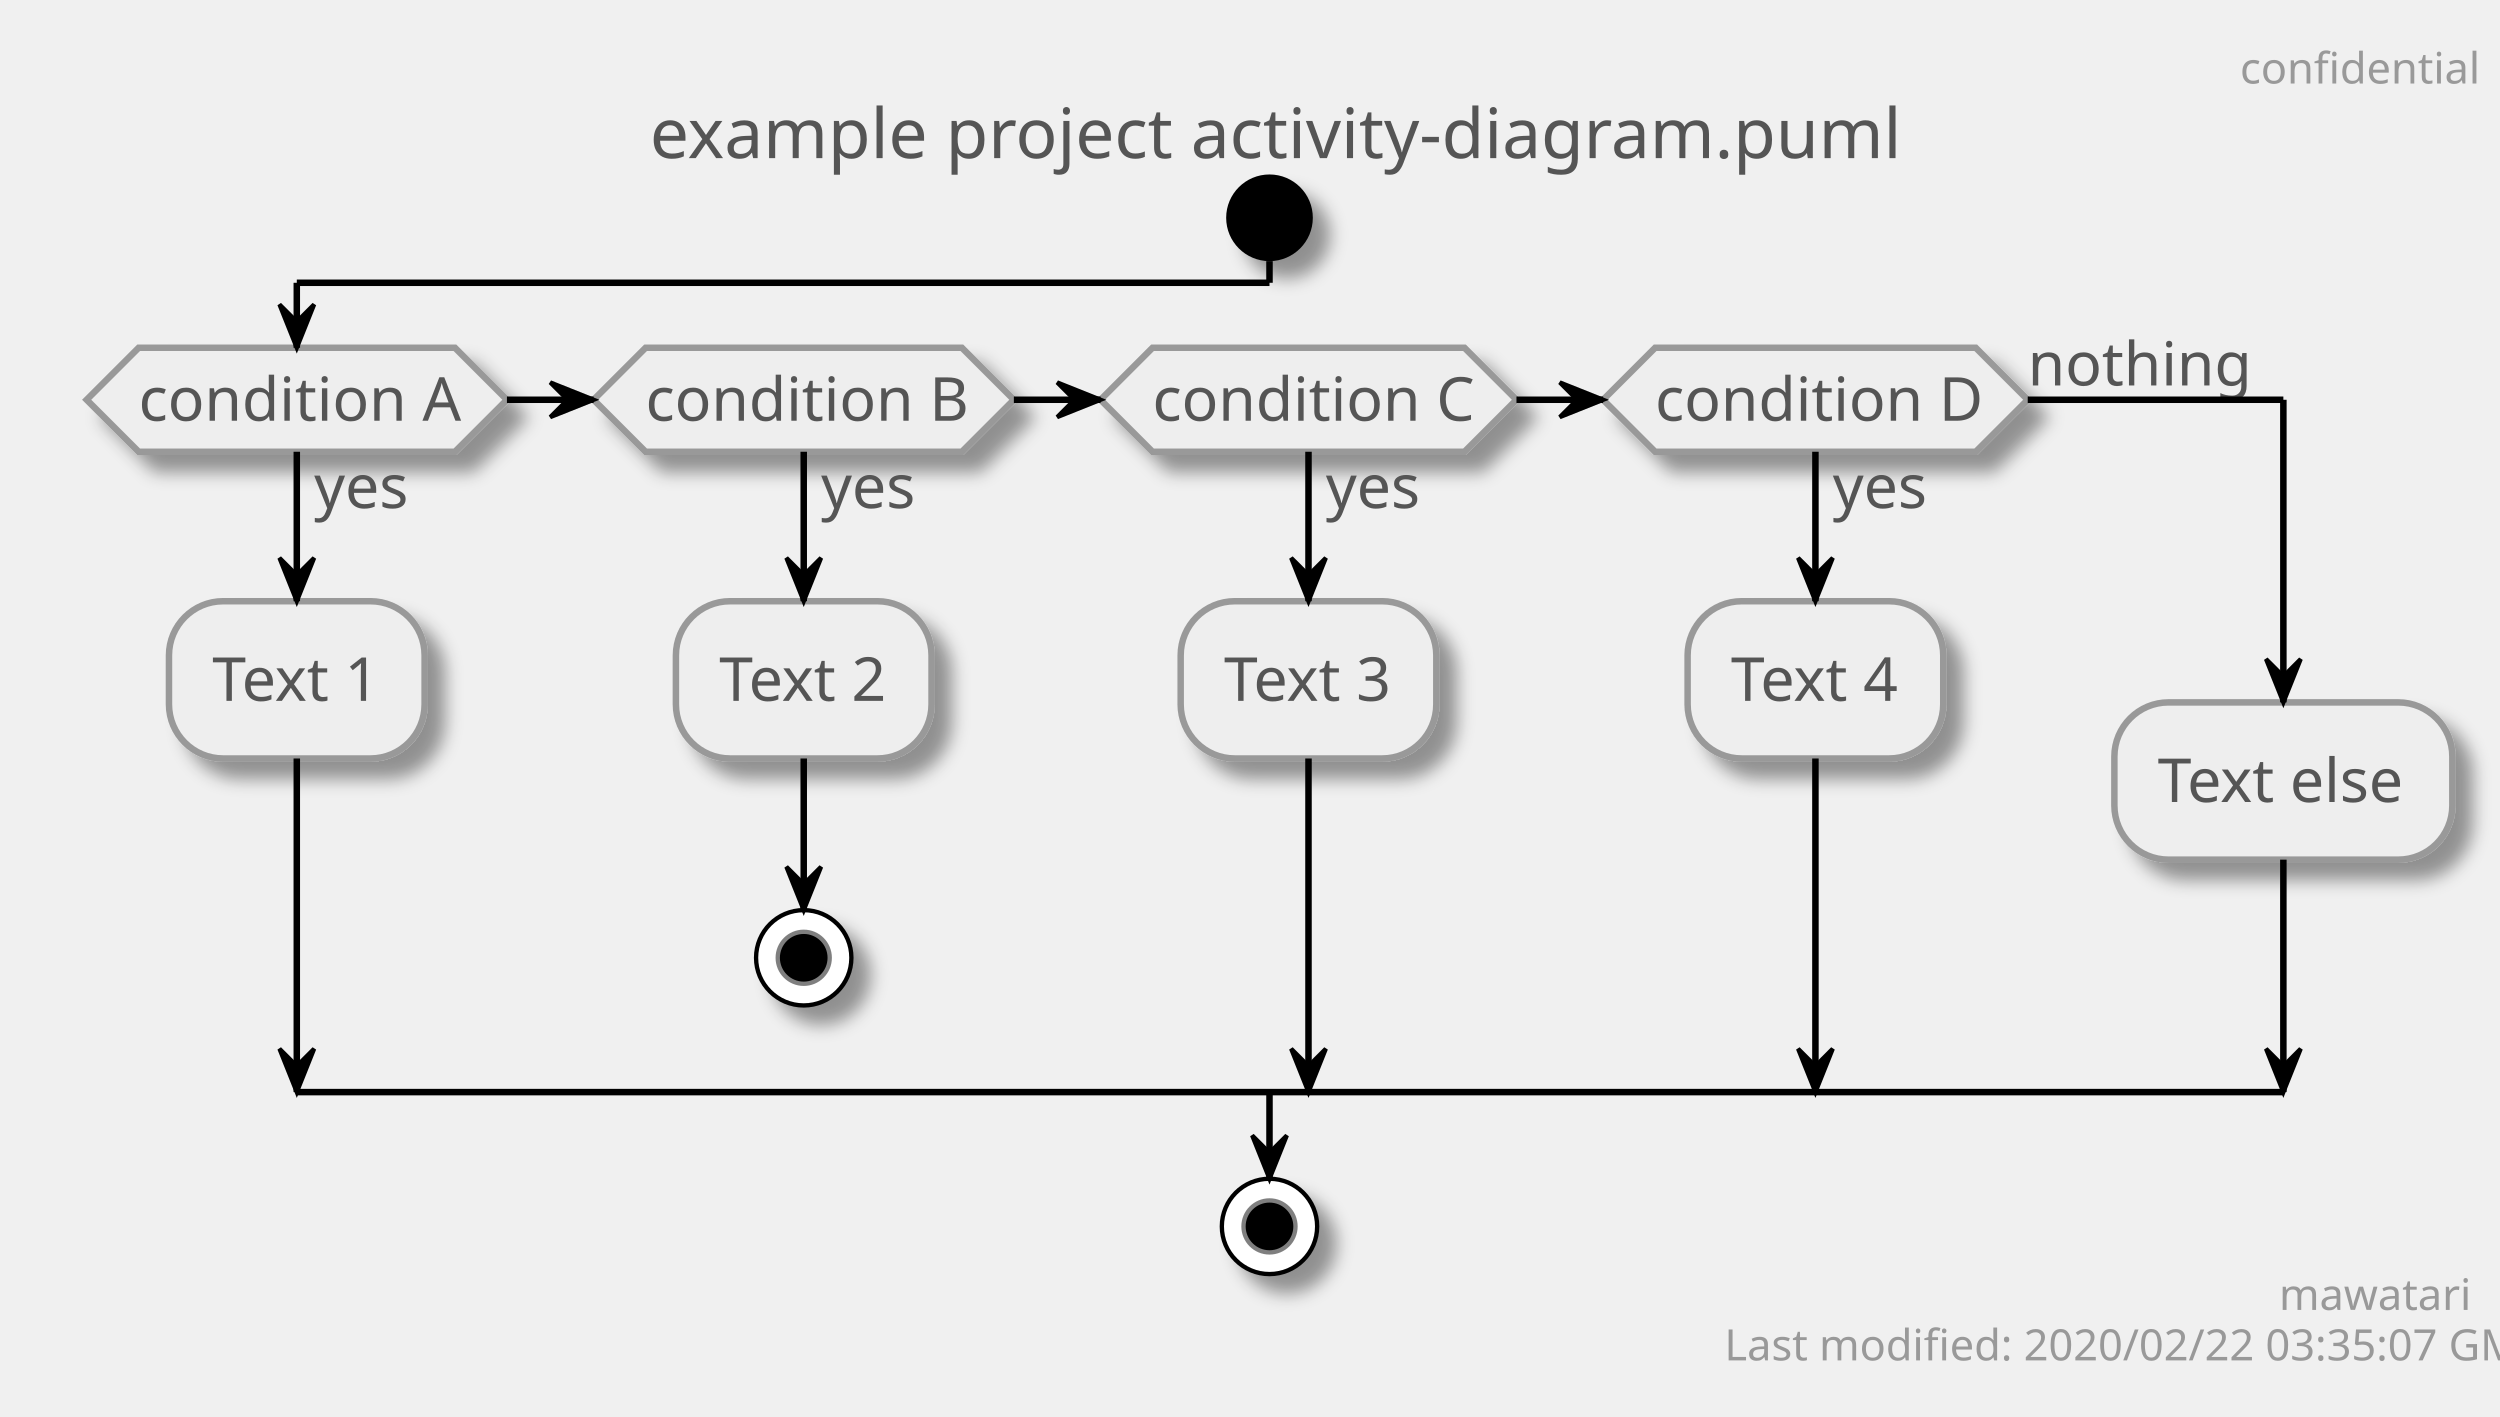
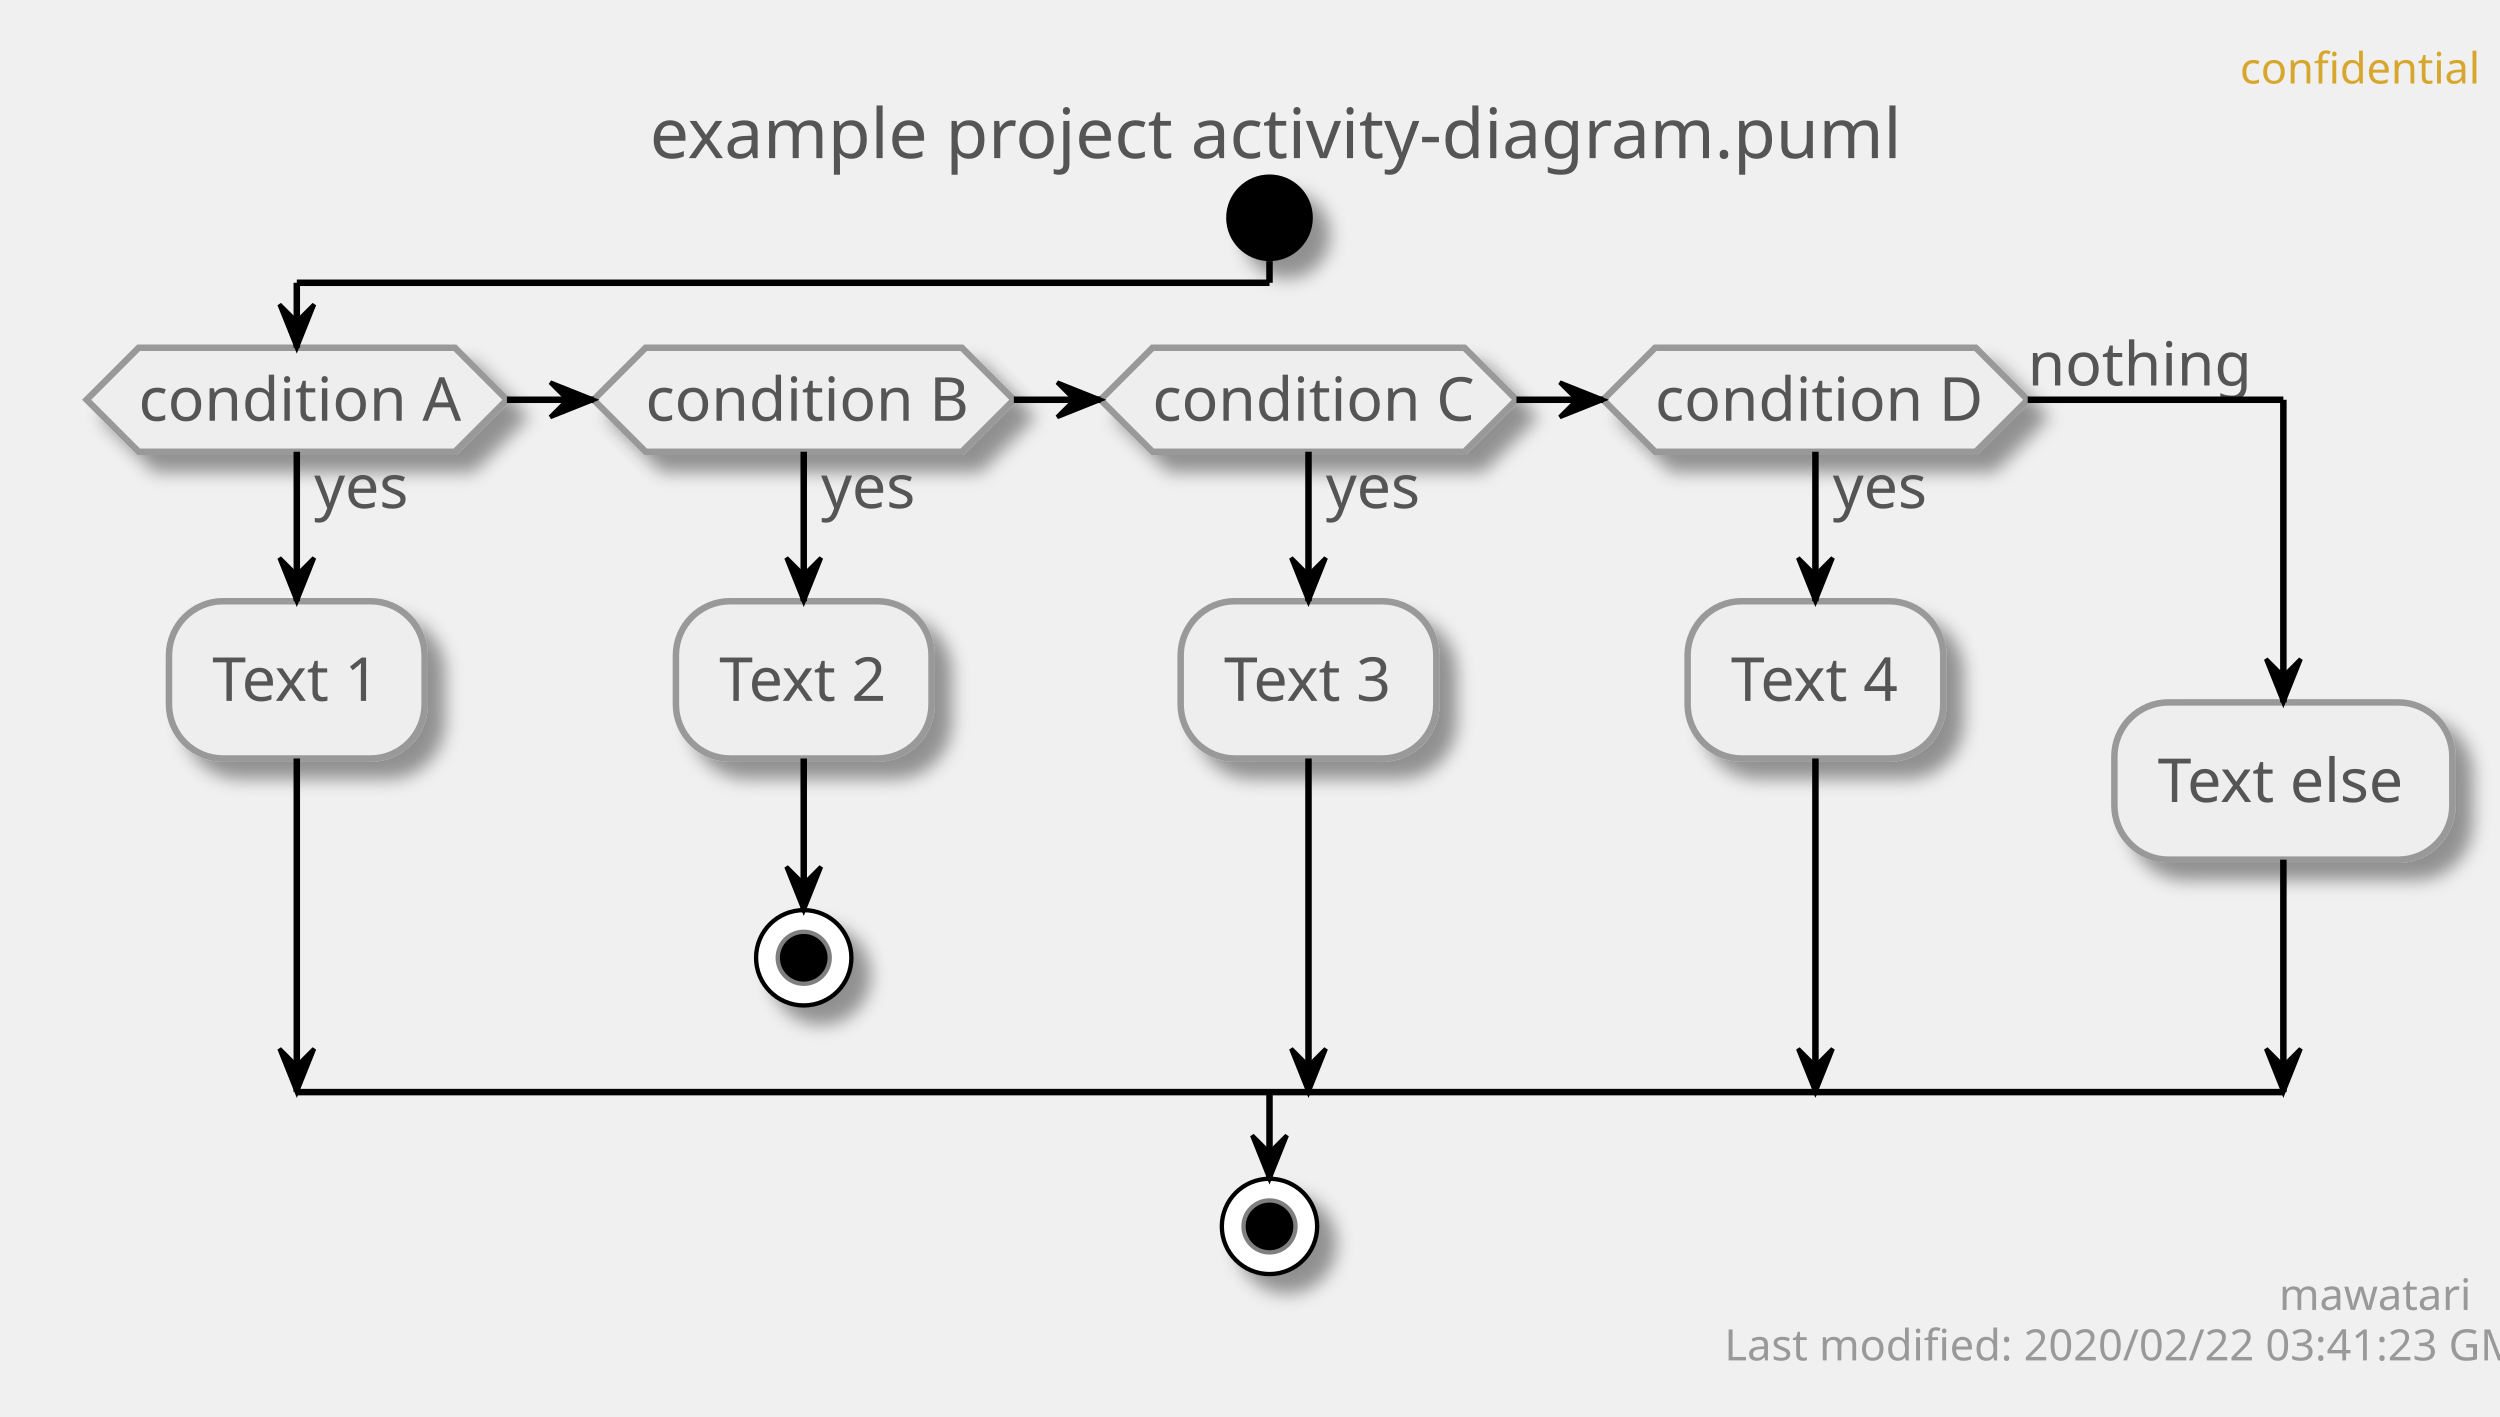
<svg xmlns="http://www.w3.org/2000/svg" contentScriptType="application/ecmascript" contentStyleType="text/css" height="327px" preserveAspectRatio="none" style="width:577px;height:327px;" version="1.1" viewBox="0 0 577 327" width="577px" zoomAndPan="magnify">
  <defs>
-     <filter height="300%" id="f1js0wd5nf9i7o" width="300%" x="-1" y="-1">
+     <filter height="300%" id="fl4lly29wi780" width="300%" x="-1" y="-1">
      <feGaussianBlur result="blurOut" stdDeviation="2.0" />
      <feColorMatrix in="blurOut" result="blurOut2" type="matrix" values="0 0 0 0 0 0 0 0 0 0 0 0 0 0 0 0 0 0 .4 0" />
      <feOffset dx="4.0" dy="4.0" in="blurOut2" result="blurOut3" />
      <feBlend in="SourceGraphic" in2="blurOut3" mode="normal" />
    </filter>
  </defs>
  <g>
-     <text fill="#999999" font-family="sans-serif" font-size="10" lengthAdjust="spacingAndGlyphs" textLength="48" x="517" y="19.282">confidential</text>
+     <text fill="#D7A72D" font-family="sans-serif" font-size="10" lengthAdjust="spacingAndGlyphs" textLength="48" x="517" y="19.282">confidential</text>
    <text fill="#555555" font-family="sans-serif" font-size="16" lengthAdjust="spacingAndGlyphs" textLength="275" x="150" y="36.492">example project activity-diagram.puml</text>
-     <ellipse cx="293" cy="50.266" fill="#000000" filter="url(#f1js0wd5nf9i7o)" rx="10" ry="10" style="stroke: none; stroke-width: 1.0;" />
-     <polygon fill="#EEEEEE" filter="url(#f1js0wd5nf9i7o)" points="32,80.266,105,80.266,117,92.266,105,104.266,32,104.266,20,92.266,32,80.266" style="stroke: #999999; stroke-width: 1.5;" />
+     <ellipse cx="293" cy="50.266" fill="#000000" filter="url(#fl4lly29wi780)" rx="10" ry="10" style="stroke: none; stroke-width: 1.0;" />
+     <polygon fill="#EEEEEE" filter="url(#fl4lly29wi780)" points="32,80.266,105,80.266,117,92.266,105,104.266,32,104.266,20,92.266,32,80.266" style="stroke: #999999; stroke-width: 1.5;" />
    <text fill="#555555" font-family="sans-serif" font-size="14" lengthAdjust="spacingAndGlyphs" textLength="22" x="72.5" y="117.261">yes</text>
    <text fill="#555555" font-family="sans-serif" font-size="14" lengthAdjust="spacingAndGlyphs" textLength="73" x="32" y="97.112">condition A</text>
-     <rect fill="#EEEEEE" filter="url(#f1js0wd5nf9i7o)" height="36.297" rx="12.5" ry="12.5" style="stroke: #999999; stroke-width: 1.5;" width="59" x="39" y="138.761" />
+     <rect fill="#EEEEEE" filter="url(#fl4lly29wi780)" height="36.297" rx="12.5" ry="12.5" style="stroke: #999999; stroke-width: 1.5;" width="59" x="39" y="138.761" />
    <text fill="#555555" font-family="sans-serif" font-size="14" lengthAdjust="spacingAndGlyphs" textLength="39" x="49" y="161.756">Text 1</text>
-     <polygon fill="#EEEEEE" filter="url(#f1js0wd5nf9i7o)" points="149,80.266,222,80.266,234,92.266,222,104.266,149,104.266,137,92.266,149,80.266" style="stroke: #999999; stroke-width: 1.5;" />
+     <polygon fill="#EEEEEE" filter="url(#fl4lly29wi780)" points="149,80.266,222,80.266,234,92.266,222,104.266,149,104.266,137,92.266,149,80.266" style="stroke: #999999; stroke-width: 1.5;" />
    <text fill="#555555" font-family="sans-serif" font-size="14" lengthAdjust="spacingAndGlyphs" textLength="22" x="189.5" y="117.261">yes</text>
    <text fill="#555555" font-family="sans-serif" font-size="14" lengthAdjust="spacingAndGlyphs" textLength="73" x="149" y="97.112">condition B</text>
-     <rect fill="#EEEEEE" filter="url(#f1js0wd5nf9i7o)" height="36.297" rx="12.5" ry="12.5" style="stroke: #999999; stroke-width: 1.5;" width="59" x="156" y="138.761" />
+     <rect fill="#EEEEEE" filter="url(#fl4lly29wi780)" height="36.297" rx="12.5" ry="12.5" style="stroke: #999999; stroke-width: 1.5;" width="59" x="156" y="138.761" />
    <text fill="#555555" font-family="sans-serif" font-size="14" lengthAdjust="spacingAndGlyphs" textLength="39" x="166" y="161.756">Text 2</text>
-     <ellipse cx="185.5" cy="221.058" fill="#FFFFFF" filter="url(#f1js0wd5nf9i7o)" rx="11" ry="11" style="stroke: #000000; stroke-width: 1.0;" />
+     <ellipse cx="185.5" cy="221.058" fill="#FFFFFF" filter="url(#fl4lly29wi780)" rx="11" ry="11" style="stroke: #000000; stroke-width: 1.0;" />
    <ellipse cx="185.5" cy="221.058" fill="#000000" rx="6" ry="6" style="stroke: #7F7F7F; stroke-width: 1.0;" />
-     <polygon fill="#EEEEEE" filter="url(#f1js0wd5nf9i7o)" points="266,80.266,338,80.266,350,92.266,338,104.266,266,104.266,254,92.266,266,80.266" style="stroke: #999999; stroke-width: 1.5;" />
+     <polygon fill="#EEEEEE" filter="url(#fl4lly29wi780)" points="266,80.266,338,80.266,350,92.266,338,104.266,266,104.266,254,92.266,266,80.266" style="stroke: #999999; stroke-width: 1.5;" />
    <text fill="#555555" font-family="sans-serif" font-size="14" lengthAdjust="spacingAndGlyphs" textLength="22" x="306" y="117.261">yes</text>
    <text fill="#555555" font-family="sans-serif" font-size="14" lengthAdjust="spacingAndGlyphs" textLength="72" x="266" y="97.112">condition C</text>
-     <rect fill="#EEEEEE" filter="url(#f1js0wd5nf9i7o)" height="36.297" rx="12.5" ry="12.5" style="stroke: #999999; stroke-width: 1.5;" width="59" x="272.5" y="138.761" />
+     <rect fill="#EEEEEE" filter="url(#fl4lly29wi780)" height="36.297" rx="12.5" ry="12.5" style="stroke: #999999; stroke-width: 1.5;" width="59" x="272.5" y="138.761" />
    <text fill="#555555" font-family="sans-serif" font-size="14" lengthAdjust="spacingAndGlyphs" textLength="39" x="282.5" y="161.756">Text 3</text>
-     <polygon fill="#EEEEEE" filter="url(#f1js0wd5nf9i7o)" points="382,80.266,456,80.266,468,92.266,456,104.266,382,104.266,370,92.266,382,80.266" style="stroke: #999999; stroke-width: 1.5;" />
+     <polygon fill="#EEEEEE" filter="url(#fl4lly29wi780)" points="382,80.266,456,80.266,468,92.266,456,104.266,382,104.266,370,92.266,382,80.266" style="stroke: #999999; stroke-width: 1.5;" />
    <text fill="#555555" font-family="sans-serif" font-size="14" lengthAdjust="spacingAndGlyphs" textLength="22" x="423" y="117.261">yes</text>
    <text fill="#555555" font-family="sans-serif" font-size="14" lengthAdjust="spacingAndGlyphs" textLength="74" x="382" y="97.112">condition D</text>
    <text fill="#555555" font-family="sans-serif" font-size="14" lengthAdjust="spacingAndGlyphs" textLength="48" x="468" y="88.964">nothing</text>
-     <rect fill="#EEEEEE" filter="url(#f1js0wd5nf9i7o)" height="36.297" rx="12.5" ry="12.5" style="stroke: #999999; stroke-width: 1.5;" width="59" x="389.5" y="138.761" />
+     <rect fill="#EEEEEE" filter="url(#fl4lly29wi780)" height="36.297" rx="12.5" ry="12.5" style="stroke: #999999; stroke-width: 1.5;" width="59" x="389.5" y="138.761" />
    <text fill="#555555" font-family="sans-serif" font-size="14" lengthAdjust="spacingAndGlyphs" textLength="39" x="399.5" y="161.756">Text 4</text>
-     <rect fill="#EEEEEE" filter="url(#f1js0wd5nf9i7o)" height="36.297" rx="12.5" ry="12.5" style="stroke: #999999; stroke-width: 1.5;" width="78" x="488" y="162.112" />
+     <rect fill="#EEEEEE" filter="url(#fl4lly29wi780)" height="36.297" rx="12.5" ry="12.5" style="stroke: #999999; stroke-width: 1.5;" width="78" x="488" y="162.112" />
    <text fill="#555555" font-family="sans-serif" font-size="14" lengthAdjust="spacingAndGlyphs" textLength="58" x="498" y="185.107">Text else</text>
-     <ellipse cx="293" cy="283.058" fill="#FFFFFF" filter="url(#f1js0wd5nf9i7o)" rx="11" ry="11" style="stroke: #000000; stroke-width: 1.0;" />
+     <ellipse cx="293" cy="283.058" fill="#FFFFFF" filter="url(#fl4lly29wi780)" rx="11" ry="11" style="stroke: #000000; stroke-width: 1.0;" />
    <ellipse cx="293" cy="283.058" fill="#000000" rx="6" ry="6" style="stroke: #7F7F7F; stroke-width: 1.0;" />
    <line style="stroke: #000000; stroke-width: 1.5;" x1="185.5" x2="185.5" y1="175.058" y2="210.058" />
    <polygon fill="#000000" points="181.5,200.058,185.5,210.058,189.5,200.058,185.5,204.058" style="stroke: #000000; stroke-width: 1.0;" />
    <line style="stroke: #000000; stroke-width: 1.5;" x1="68.5" x2="68.5" y1="104.266" y2="138.761" />
    <polygon fill="#000000" points="64.5,128.761,68.5,138.761,72.5,128.761,68.5,132.761" style="stroke: #000000; stroke-width: 1.0;" />
    <line style="stroke: #000000; stroke-width: 1.5;" x1="68.5" x2="68.5" y1="175.058" y2="252.058" />
    <polygon fill="#000000" points="64.5,242.058,68.5,252.058,72.5,242.058,68.5,246.058" style="stroke: #000000; stroke-width: 1.0;" />
    <line style="stroke: #000000; stroke-width: 1.5;" x1="185.5" x2="185.5" y1="104.266" y2="138.761" />
    <polygon fill="#000000" points="181.5,128.761,185.5,138.761,189.5,128.761,185.5,132.761" style="stroke: #000000; stroke-width: 1.0;" />
    <line style="stroke: #000000; stroke-width: 1.5;" x1="302" x2="302" y1="104.266" y2="138.761" />
    <polygon fill="#000000" points="298,128.761,302,138.761,306,128.761,302,132.761" style="stroke: #000000; stroke-width: 1.0;" />
    <line style="stroke: #000000; stroke-width: 1.5;" x1="302" x2="302" y1="175.058" y2="252.058" />
    <polygon fill="#000000" points="298,242.058,302,252.058,306,242.058,302,246.058" style="stroke: #000000; stroke-width: 1.0;" />
    <line style="stroke: #000000; stroke-width: 1.5;" x1="419" x2="419" y1="104.266" y2="138.761" />
    <polygon fill="#000000" points="415,128.761,419,138.761,423,128.761,419,132.761" style="stroke: #000000; stroke-width: 1.0;" />
    <line style="stroke: #000000; stroke-width: 1.5;" x1="419" x2="419" y1="175.058" y2="252.058" />
    <polygon fill="#000000" points="415,242.058,419,252.058,423,242.058,419,246.058" style="stroke: #000000; stroke-width: 1.0;" />
    <line style="stroke: #000000; stroke-width: 1.5;" x1="117" x2="137" y1="92.266" y2="92.266" />
    <polygon fill="#000000" points="127,88.266,137,92.266,127,96.266,131,92.266" style="stroke: #000000; stroke-width: 1.0;" />
    <line style="stroke: #000000; stroke-width: 1.5;" x1="234" x2="254" y1="92.266" y2="92.266" />
    <polygon fill="#000000" points="244,88.266,254,92.266,244,96.266,248,92.266" style="stroke: #000000; stroke-width: 1.0;" />
    <line style="stroke: #000000; stroke-width: 1.5;" x1="350" x2="370" y1="92.266" y2="92.266" />
    <polygon fill="#000000" points="360,88.266,370,92.266,360,96.266,364,92.266" style="stroke: #000000; stroke-width: 1.0;" />
    <line style="stroke: #000000; stroke-width: 1.5;" x1="293" x2="293" y1="60.266" y2="65.266" />
    <line style="stroke: #000000; stroke-width: 1.5;" x1="293" x2="68.5" y1="65.266" y2="65.266" />
    <line style="stroke: #000000; stroke-width: 1.5;" x1="68.5" x2="68.5" y1="65.266" y2="80.266" />
    <polygon fill="#000000" points="64.5,70.266,68.5,80.266,72.5,70.266,68.5,74.266" style="stroke: #000000; stroke-width: 1.0;" />
    <line style="stroke: #000000; stroke-width: 1.5;" x1="468" x2="527" y1="92.266" y2="92.266" />
    <line style="stroke: #000000; stroke-width: 1.5;" x1="527" x2="527" y1="92.266" y2="162.112" />
    <polygon fill="#000000" points="523,152.112,527,162.112,531,152.112,527,156.112" style="stroke: #000000; stroke-width: 1.0;" />
    <line style="stroke: #000000; stroke-width: 1.5;" x1="527" x2="527" y1="198.409" y2="252.058" />
    <polygon fill="#000000" points="523,242.058,527,252.058,531,242.058,527,246.058" style="stroke: #000000; stroke-width: 1.0;" />
    <line style="stroke: #000000; stroke-width: 1.5;" x1="68.5" x2="527" y1="252.058" y2="252.058" />
    <line style="stroke: #000000; stroke-width: 1.5;" x1="293" x2="293" y1="252.058" y2="272.058" />
    <polygon fill="#000000" points="289,262.058,293,272.058,297,262.058,293,266.058" style="stroke: #000000; stroke-width: 1.0;" />
    <text fill="#999999" font-family="sans-serif" font-size="10" lengthAdjust="spacingAndGlyphs" textLength="39" x="526" y="302.34">mawatari</text>
-     <text fill="#999999" font-family="sans-serif" font-size="10" lengthAdjust="spacingAndGlyphs" textLength="167" x="398" y="313.981">Last modified: 2020/02/22 03:35:07 GMT</text>
+     <text fill="#999999" font-family="sans-serif" font-size="10" lengthAdjust="spacingAndGlyphs" textLength="167" x="398" y="313.981">Last modified: 2020/02/22 03:41:23 GMT</text>
  </g>
</svg>
